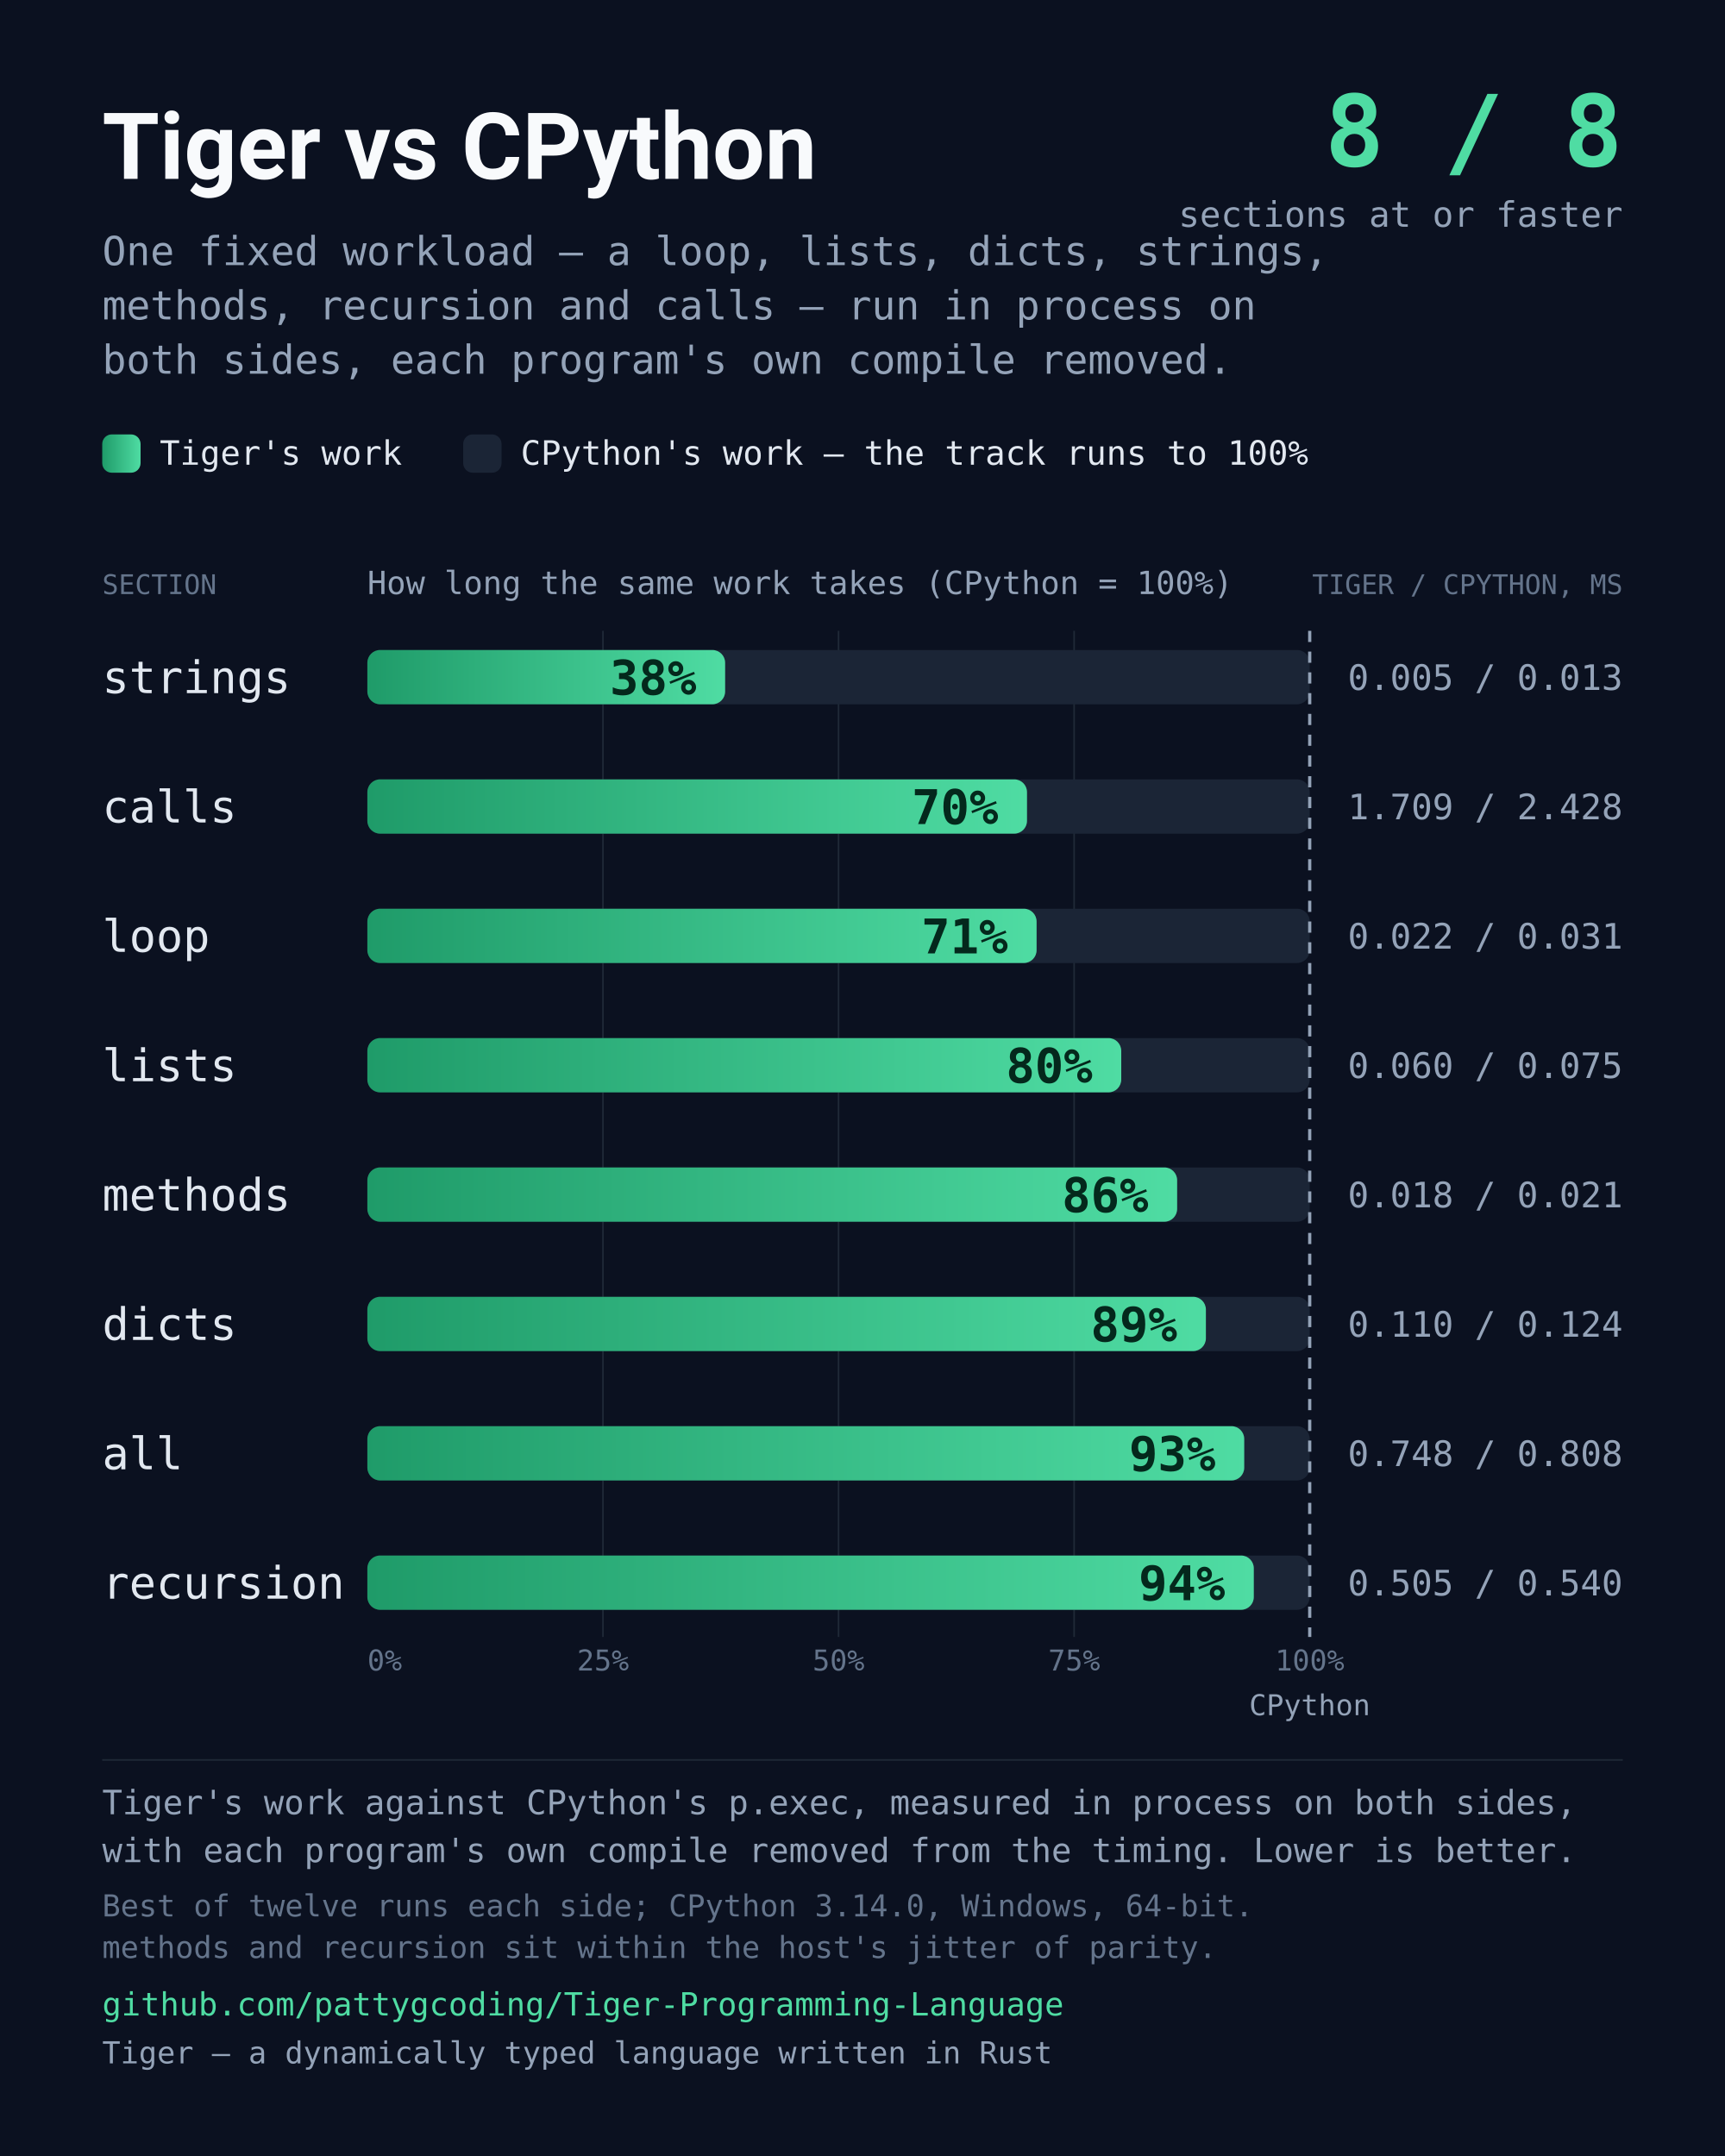
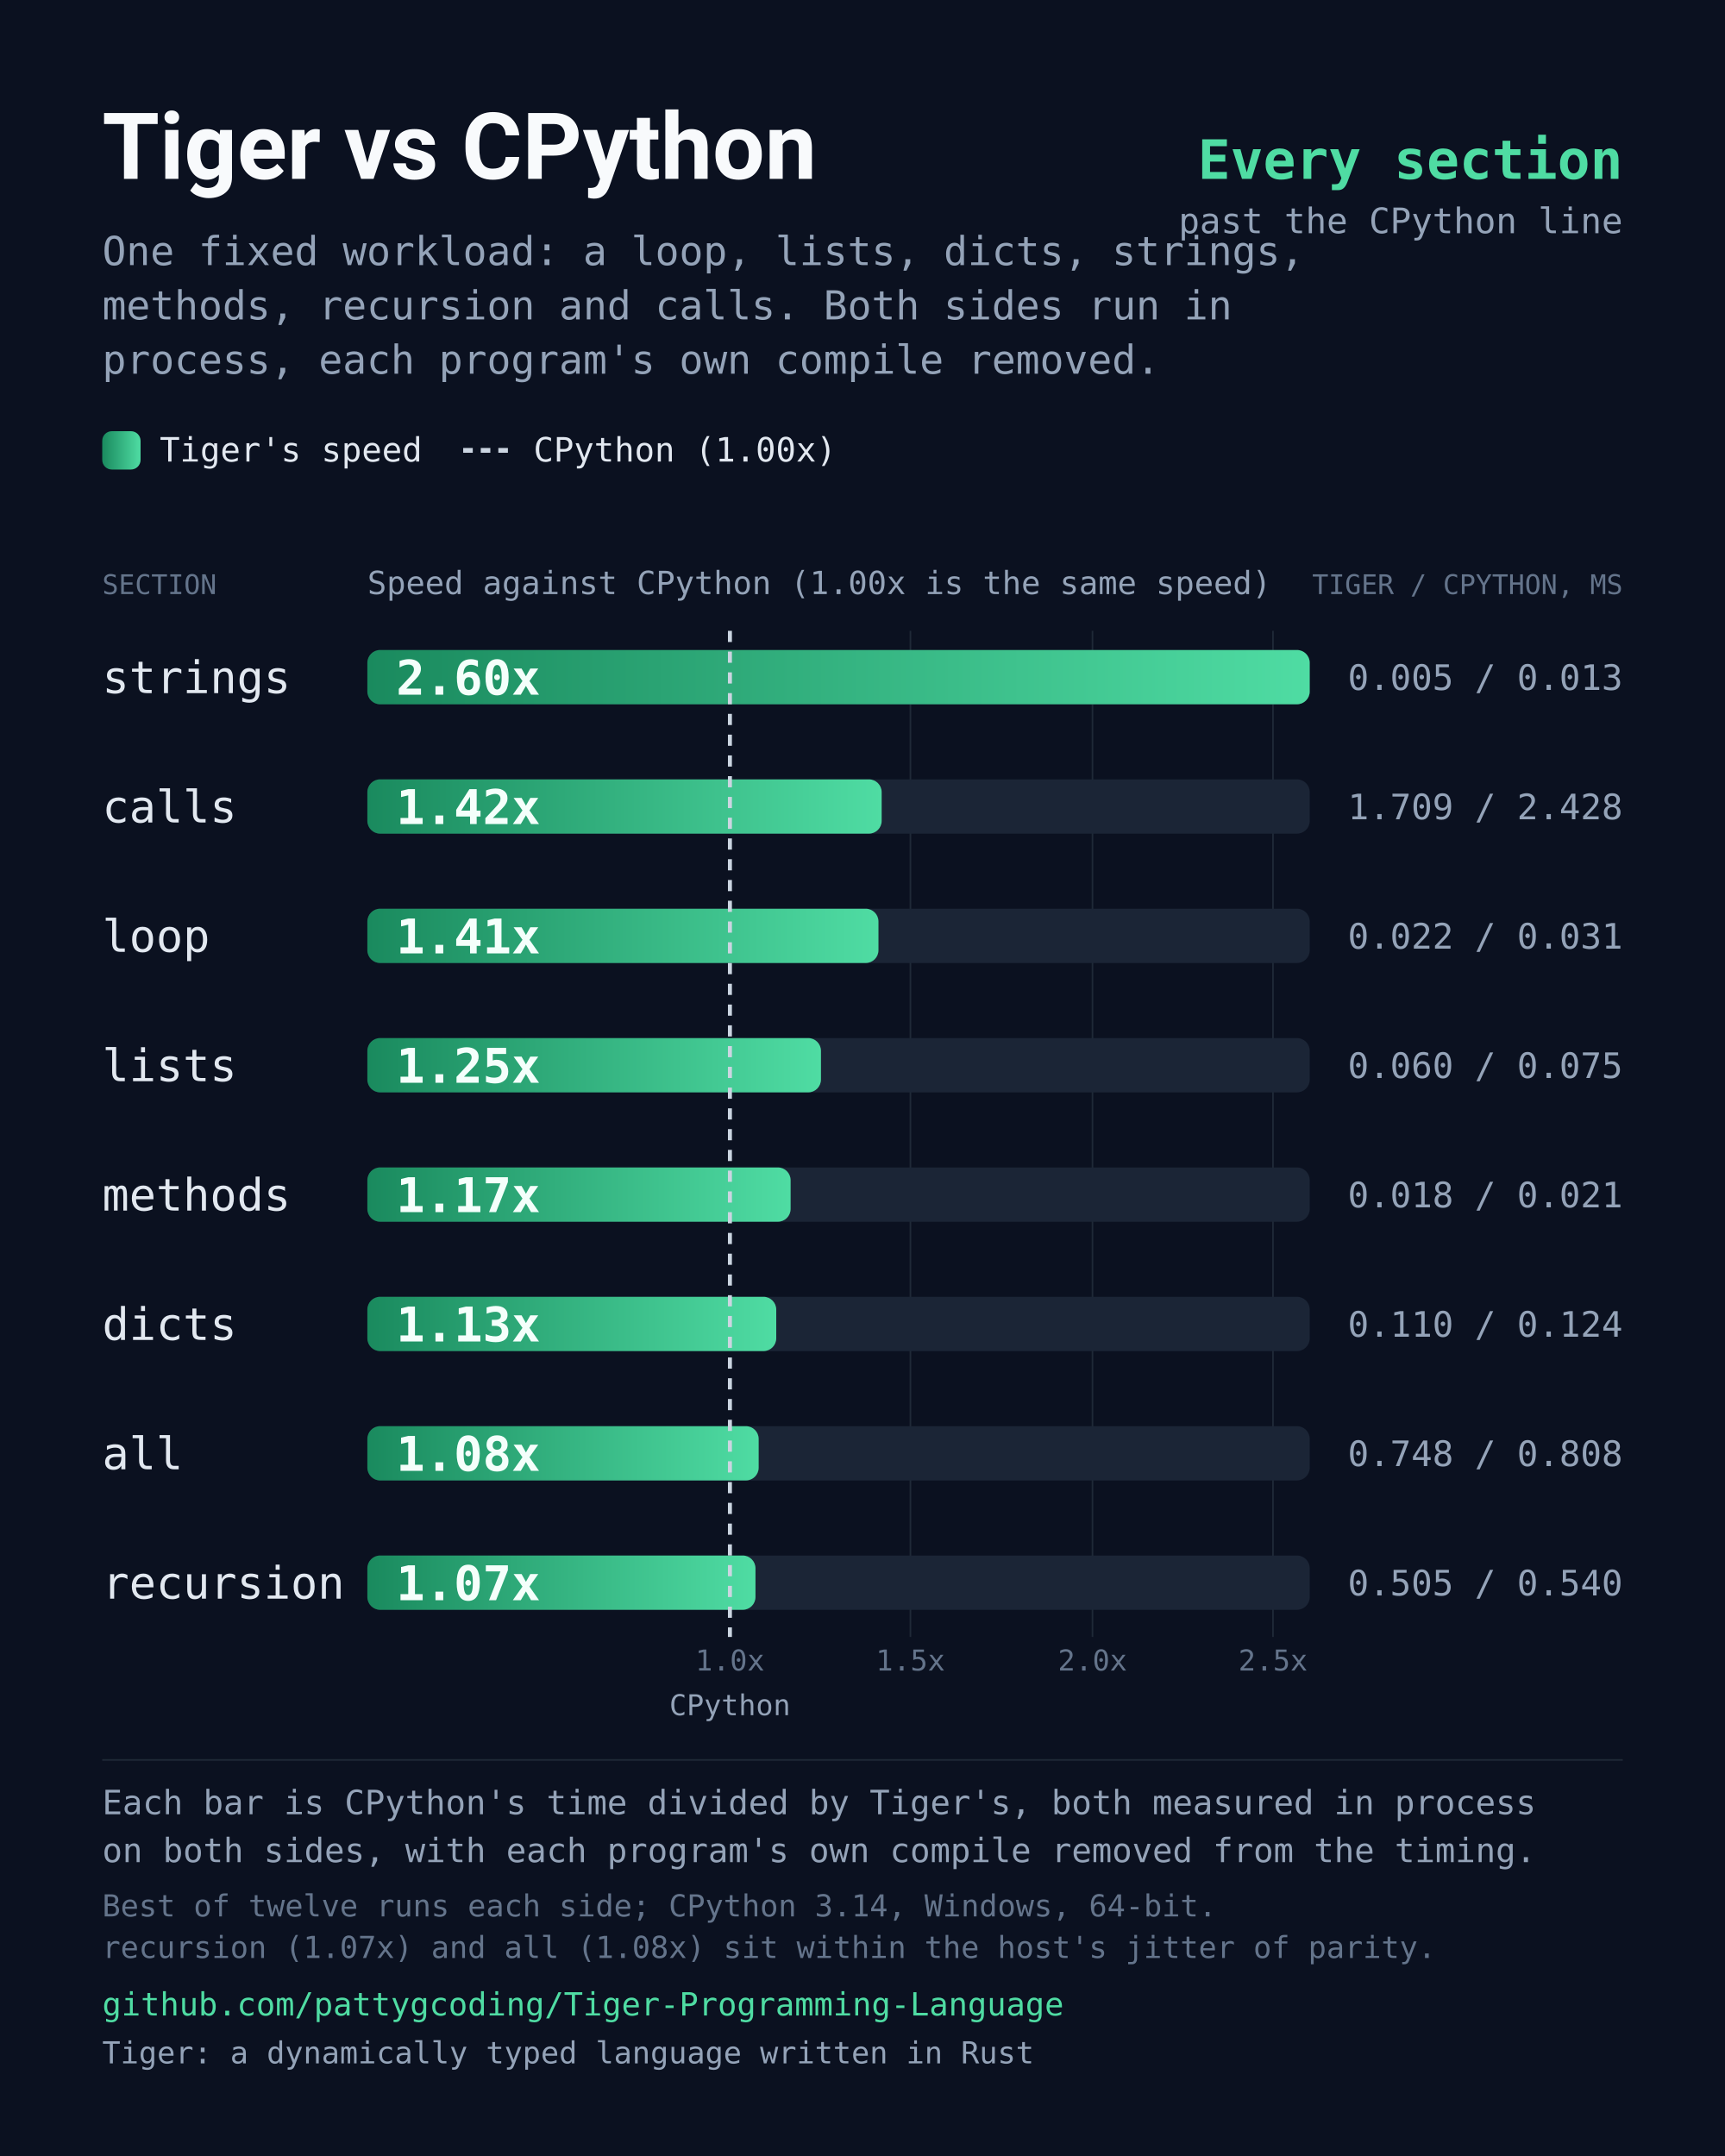
<svg xmlns="http://www.w3.org/2000/svg" width="1080" height="1350" viewBox="0 0 1080 1350" font-family="ui-monospace, SFMono-Regular, Menlo, Consolas, monospace">
  <style>
    .n { fill: #e2e8f0; font-size: 28px; }
-     .p { fill: #04281c; font-size: 30px; font-weight: 700; text-anchor: end; }
+     .p { fill: #f4fffb; font-size: 30px; font-weight: 700; }
    .m { fill: #94a3b8; font-size: 22px; text-anchor: end; }
    .t { fill: #1b2536; }
    .a { fill: #64748b; font-size: 18px; text-anchor: middle; }
  </style>
  <defs>
    <linearGradient id="g" x1="0" y1="0" x2="1" y2="0">
-       <stop offset="0" stop-color="#1f9b69" />
+       <stop offset="0" stop-color="#1a8a5e" />
      <stop offset="1" stop-color="#4fdca3" />
    </linearGradient>
  </defs>
  <rect width="1080" height="1350" fill="#0b1120" />
  <text x="64" y="112" font-size="58" font-weight="700" fill="#f8fafc" font-family="system-ui, -apple-system, 'Segoe UI', Roboto, sans-serif">Tiger vs CPython</text>
-   <text x="1016" y="104" font-size="62" font-weight="700" fill="#4fdca3" text-anchor="end">8 / 8</text>
-   <text x="1016" y="142" font-size="22" fill="#94a3b8" text-anchor="end">sections at or faster</text>
-   <text x="64" y="166" font-size="25" fill="#94a3b8">One fixed workload — a loop, lists, dicts, strings,</text>
-   <text x="64" y="200" font-size="25" fill="#94a3b8">methods, recursion and calls — run in process on</text>
-   <text x="64" y="234" font-size="25" fill="#94a3b8">both sides, each program's own compile removed.</text>
-   <rect x="64" y="272" width="24" height="24" rx="6" fill="url(#g)" />
-   <text x="100" y="291" font-size="21" fill="#e2e8f0">Tiger's work</text>
-   <rect x="290" y="272" width="24" height="24" rx="6" fill="#1b2536" />
-   <text x="326" y="291" font-size="21" fill="#e2e8f0">CPython's work — the track runs to 100%</text>
+   <text x="1016" y="112" font-size="34" font-weight="700" fill="#4fdca3" text-anchor="end">Every section</text>
+   <text x="1016" y="146" font-size="22" fill="#94a3b8" text-anchor="end">past the CPython line</text>
+   <text x="64" y="166" font-size="25" fill="#94a3b8">One fixed workload: a loop, lists, dicts, strings,</text>
+   <text x="64" y="200" font-size="25" fill="#94a3b8">methods, recursion and calls. Both sides run in</text>
+   <text x="64" y="234" font-size="25" fill="#94a3b8">process, each program's own compile removed.</text>
+   <rect x="64" y="270" width="24" height="24" rx="6" fill="url(#g)" />
+   <text x="100" y="289" font-size="21" fill="#e2e8f0">Tiger's speed</text>
+   <line x1="290" y1="282" x2="322" y2="282" stroke="#cbd5e1" stroke-width="3" stroke-dasharray="6 5" />
+   <text x="334" y="289" font-size="21" fill="#e2e8f0">CPython (1.00x)</text>
  <text x="64" y="372" font-size="17" fill="#64748b">SECTION</text>
-   <text x="230" y="372" font-size="20" fill="#94a3b8">How long the same work takes (CPython = 100%)</text>
+   <text x="230" y="372" font-size="20" fill="#94a3b8">Speed against CPython (1.00x is the same speed)</text>
  <text x="1016" y="372" font-size="17" fill="#64748b" text-anchor="end">TIGER / CPYTHON, MS</text>
-   <line x1="377.5" y1="395" x2="377.5" y2="1025" stroke="#1f2937" />
-   <line x1="525" y1="395" x2="525" y2="1025" stroke="#1f2937" />
-   <line x1="672.5" y1="395" x2="672.5" y2="1025" stroke="#1f2937" />
+   <line x1="570" y1="395" x2="570" y2="1025" stroke="#1f2937" />
+   <line x1="684" y1="395" x2="684" y2="1025" stroke="#1f2937" />
+   <line x1="797" y1="395" x2="797" y2="1025" stroke="#1f2937" />
  <text class="n" x="64" y="434">strings</text>
  <rect class="t" x="230" y="407" width="590" height="34" rx="8" />
-   <rect x="230" y="407" width="224" height="34" rx="8" fill="url(#g)" />
-   <text class="p" x="436" y="435">38%</text>
+   <rect x="230" y="407" width="590" height="34" rx="8" fill="url(#g)" />
+   <text class="p" x="248" y="435">2.60x</text>
  <text class="m" x="1016" y="432">0.005 / 0.013</text>
  <text class="n" x="64" y="515">calls</text>
  <rect class="t" x="230" y="488" width="590" height="34" rx="8" />
-   <rect x="230" y="488" width="413" height="34" rx="8" fill="url(#g)" />
-   <text class="p" x="625" y="516">70%</text>
+   <rect x="230" y="488" width="322" height="34" rx="8" fill="url(#g)" />
+   <text class="p" x="248" y="516">1.42x</text>
  <text class="m" x="1016" y="513">1.709 / 2.428</text>
  <text class="n" x="64" y="596">loop</text>
  <rect class="t" x="230" y="569" width="590" height="34" rx="8" />
-   <rect x="230" y="569" width="419" height="34" rx="8" fill="url(#g)" />
-   <text class="p" x="631" y="597">71%</text>
+   <rect x="230" y="569" width="320" height="34" rx="8" fill="url(#g)" />
+   <text class="p" x="248" y="597">1.41x</text>
  <text class="m" x="1016" y="594">0.022 / 0.031</text>
  <text class="n" x="64" y="677">lists</text>
  <rect class="t" x="230" y="650" width="590" height="34" rx="8" />
-   <rect x="230" y="650" width="472" height="34" rx="8" fill="url(#g)" />
-   <text class="p" x="684" y="678">80%</text>
+   <rect x="230" y="650" width="284" height="34" rx="8" fill="url(#g)" />
+   <text class="p" x="248" y="678">1.25x</text>
  <text class="m" x="1016" y="675">0.060 / 0.075</text>
  <text class="n" x="64" y="758">methods</text>
  <rect class="t" x="230" y="731" width="590" height="34" rx="8" />
-   <rect x="230" y="731" width="507" height="34" rx="8" fill="url(#g)" />
-   <text class="p" x="719" y="759">86%</text>
+   <rect x="230" y="731" width="265" height="34" rx="8" fill="url(#g)" />
+   <text class="p" x="248" y="759">1.17x</text>
  <text class="m" x="1016" y="756">0.018 / 0.021</text>
  <text class="n" x="64" y="839">dicts</text>
  <rect class="t" x="230" y="812" width="590" height="34" rx="8" />
-   <rect x="230" y="812" width="525" height="34" rx="8" fill="url(#g)" />
-   <text class="p" x="737" y="840">89%</text>
+   <rect x="230" y="812" width="256" height="34" rx="8" fill="url(#g)" />
+   <text class="p" x="248" y="840">1.13x</text>
  <text class="m" x="1016" y="837">0.110 / 0.124</text>
  <text class="n" x="64" y="920">all</text>
  <rect class="t" x="230" y="893" width="590" height="34" rx="8" />
-   <rect x="230" y="893" width="549" height="34" rx="8" fill="url(#g)" />
-   <text class="p" x="761" y="921">93%</text>
+   <rect x="230" y="893" width="245" height="34" rx="8" fill="url(#g)" />
+   <text class="p" x="248" y="921">1.08x</text>
  <text class="m" x="1016" y="918">0.748 / 0.808</text>
  <text class="n" x="64" y="1001">recursion</text>
  <rect class="t" x="230" y="974" width="590" height="34" rx="8" />
-   <rect x="230" y="974" width="555" height="34" rx="8" fill="url(#g)" />
-   <text class="p" x="767" y="1002">94%</text>
+   <rect x="230" y="974" width="243" height="34" rx="8" fill="url(#g)" />
+   <text class="p" x="248" y="1002">1.07x</text>
  <text class="m" x="1016" y="999">0.505 / 0.540</text>
-   <line x1="820" y1="395" x2="820" y2="1025" stroke="#94a3b8" stroke-width="2" stroke-dasharray="7 6" />
-   <text x="230" y="1046" font-size="18" fill="#64748b">0%</text>
-   <text class="a" x="377.5" y="1046">25%</text>
-   <text class="a" x="525" y="1046">50%</text>
-   <text class="a" x="672.5" y="1046">75%</text>
-   <text class="a" x="820" y="1046">100%</text>
-   <text x="820" y="1074" font-size="18" fill="#94a3b8" text-anchor="middle">CPython</text>
+   <line x1="457" y1="395" x2="457" y2="1025" stroke="#cbd5e1" stroke-width="2.5" stroke-dasharray="7 6" />
+   <text class="a" x="457" y="1046">1.0x</text>
+   <text class="a" x="570" y="1046">1.5x</text>
+   <text class="a" x="684" y="1046">2.0x</text>
+   <text class="a" x="797" y="1046">2.5x</text>
+   <text x="457" y="1074" font-size="18" fill="#94a3b8" text-anchor="middle">CPython</text>
  <line x1="64" y1="1102" x2="1016" y2="1102" stroke="#1f2937" />
-   <text x="64" y="1136" font-size="21" fill="#94a3b8">Tiger's work against CPython's p.exec, measured in process on both sides,</text>
-   <text x="64" y="1166" font-size="21" fill="#94a3b8">with each program's own compile removed from the timing. Lower is better.</text>
-   <text x="64" y="1200" font-size="19" fill="#64748b">Best of twelve runs each side; CPython 3.14.0, Windows, 64-bit.</text>
-   <text x="64" y="1226" font-size="19" fill="#64748b">methods and recursion sit within the host's jitter of parity.</text>
+   <text x="64" y="1136" font-size="21" fill="#94a3b8">Each bar is CPython's time divided by Tiger's, both measured in process</text>
+   <text x="64" y="1166" font-size="21" fill="#94a3b8">on both sides, with each program's own compile removed from the timing.</text>
+   <text x="64" y="1200" font-size="19" fill="#64748b">Best of twelve runs each side; CPython 3.14, Windows, 64-bit.</text>
+   <text x="64" y="1226" font-size="19" fill="#64748b">recursion (1.07x) and all (1.08x) sit within the host's jitter of parity.</text>
  <text x="64" y="1262" font-size="20" fill="#4fdca3">github.com/pattygcoding/Tiger-Programming-Language</text>
-   <text x="64" y="1292" font-size="19" fill="#94a3b8">Tiger — a dynamically typed language written in Rust</text>
+   <text x="64" y="1292" font-size="19" fill="#94a3b8">Tiger: a dynamically typed language written in Rust</text>
</svg>
